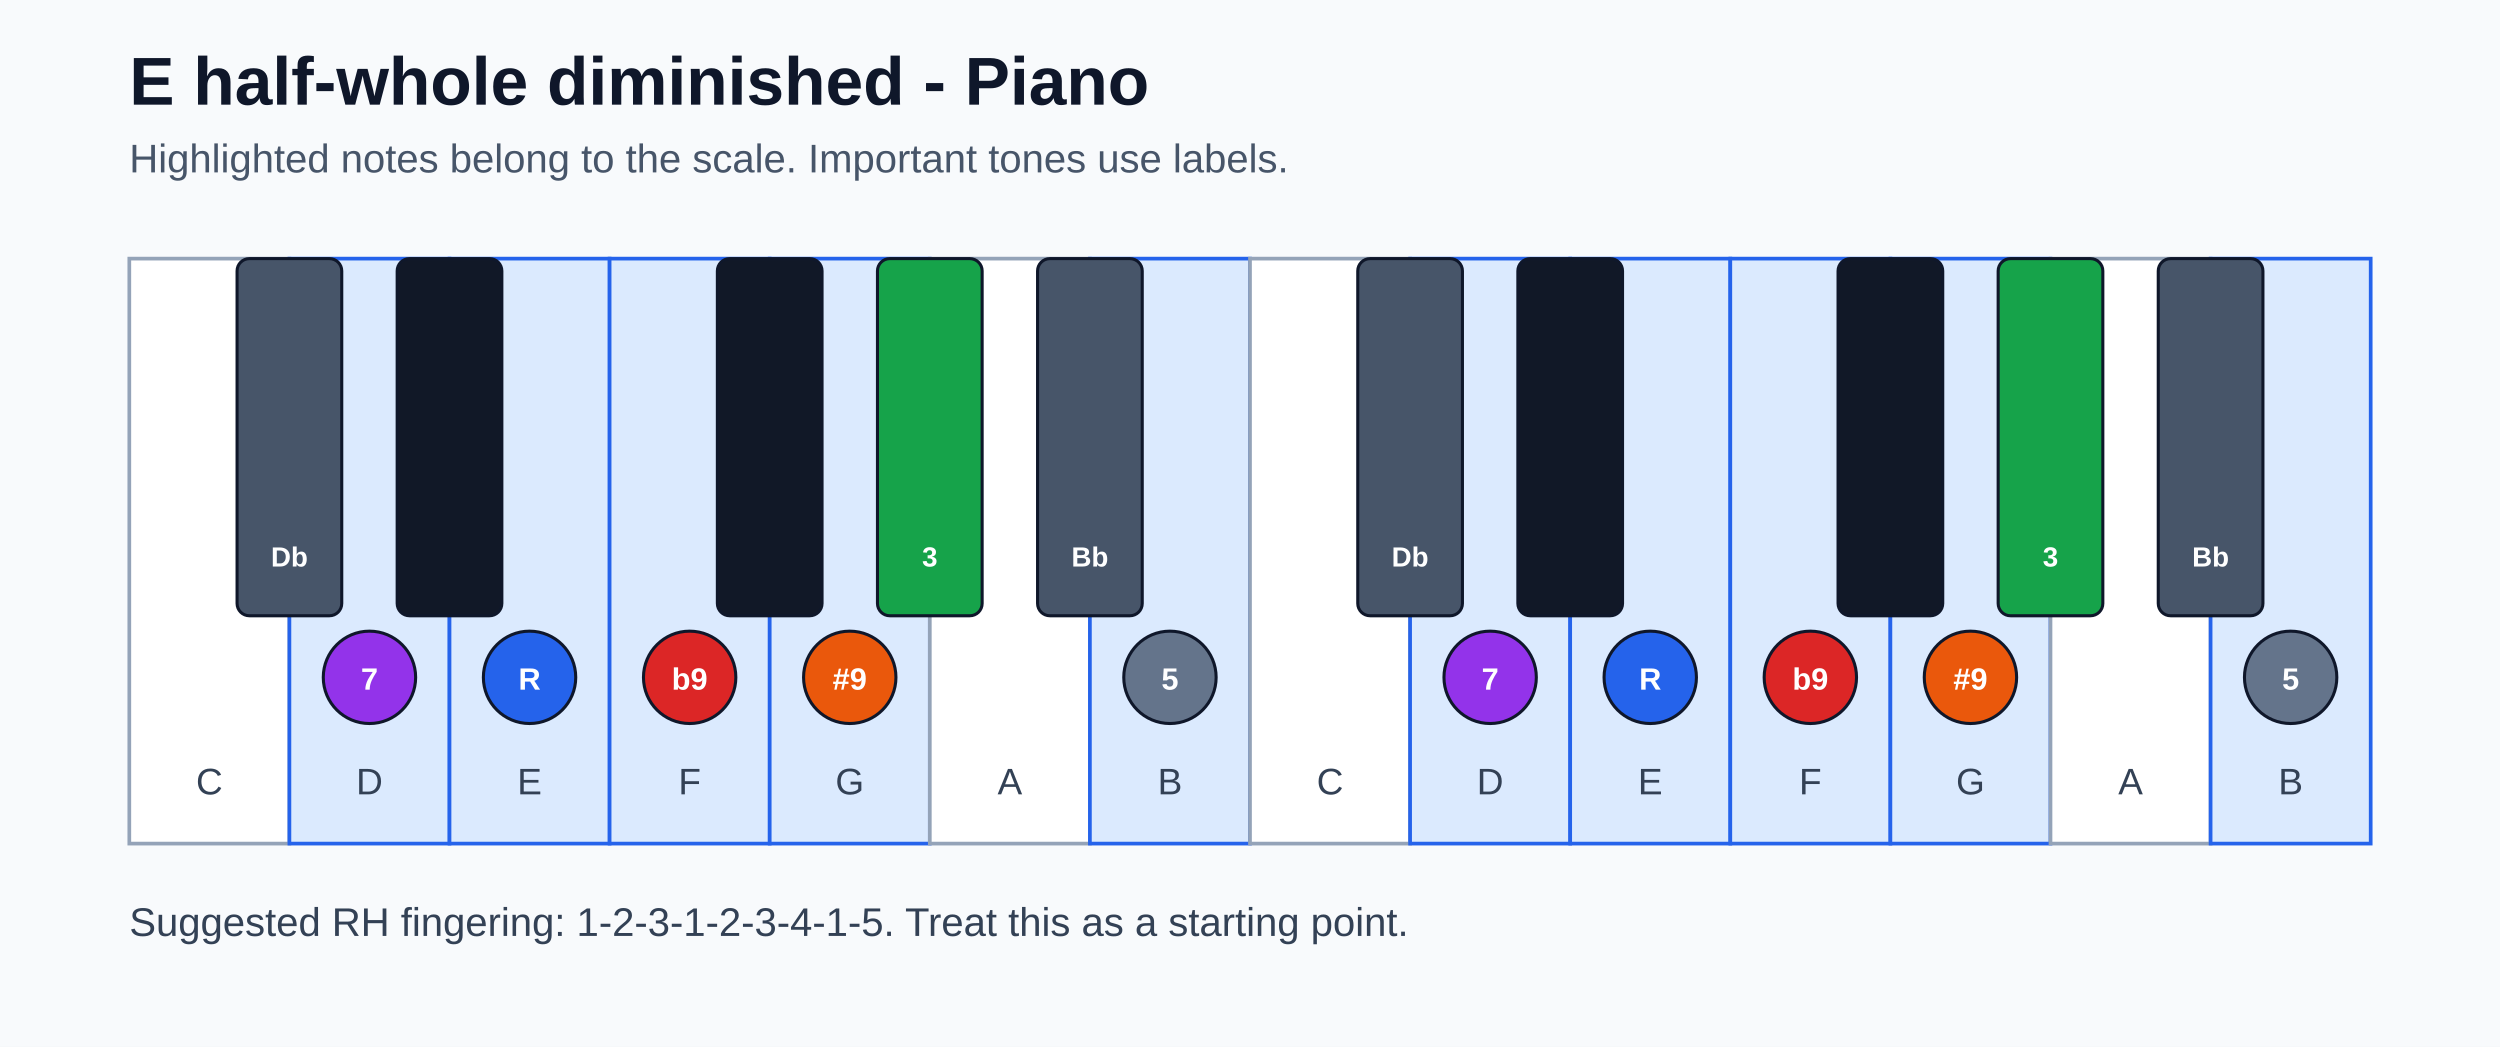
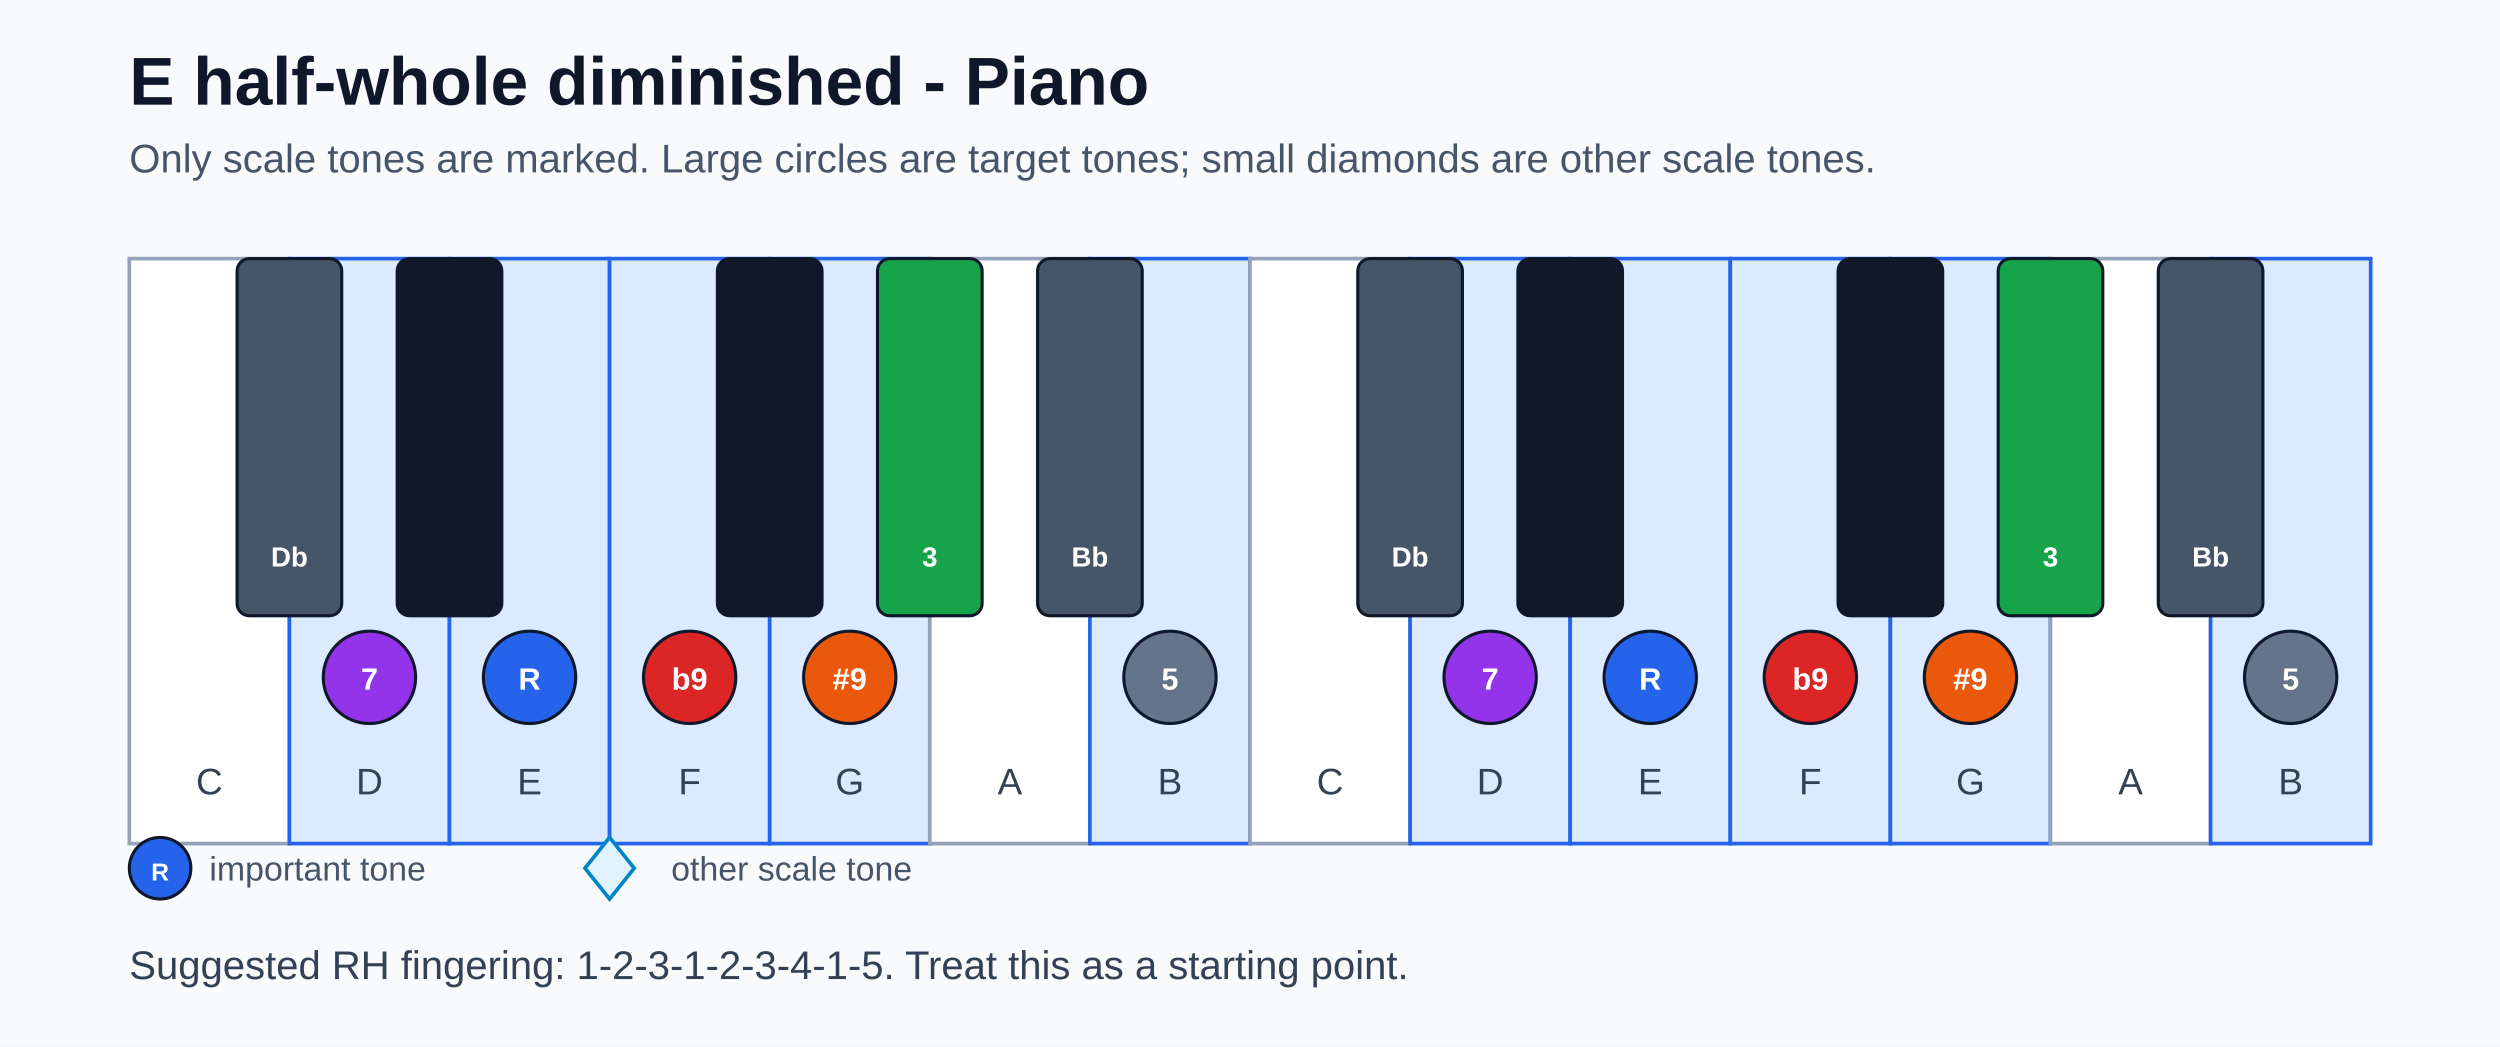
<svg xmlns="http://www.w3.org/2000/svg" width="812" height="340" viewBox="0 0 812 340">
  <rect width="100%" height="100%" fill="#f8fafc" />
  <text x="42" y="34" font-family="Arial, sans-serif" font-size="22" font-weight="700" fill="#0f172a">E half-whole diminished - Piano</text>
-   <text x="42" y="56" font-family="Arial, sans-serif" font-size="13" fill="#475569">Highlighted notes belong to the scale. Important tones use labels.</text>
+   <text x="42" y="56" font-family="Arial, sans-serif" font-size="13" fill="#475569">Only scale tones are marked. Large circles are target tones; small diamonds are other scale tones.</text>
  <rect x="42" y="84" width="52" height="190" fill="#ffffff" stroke="#94a3b8" stroke-width="1.2" />
  <text x="68.0" y="258" text-anchor="middle" font-family="Arial, sans-serif" font-size="12" fill="#334155">C</text>
  <rect x="94" y="84" width="52" height="190" fill="#dbeafe" stroke="#2563eb" stroke-width="1.2" />
  <text x="120.0" y="258" text-anchor="middle" font-family="Arial, sans-serif" font-size="12" fill="#334155">D</text>
  <circle cx="120.0" cy="220" r="15" fill="#9333ea" stroke="#0f172a" stroke-width="1" />
  <text x="120.0" y="224" text-anchor="middle" font-family="Arial, sans-serif" font-size="10" font-weight="700" fill="#ffffff">7</text>
  <rect x="146" y="84" width="52" height="190" fill="#dbeafe" stroke="#2563eb" stroke-width="1.2" />
  <text x="172.0" y="258" text-anchor="middle" font-family="Arial, sans-serif" font-size="12" fill="#334155">E</text>
  <circle cx="172.0" cy="220" r="15" fill="#2563eb" stroke="#0f172a" stroke-width="1" />
  <text x="172.0" y="224" text-anchor="middle" font-family="Arial, sans-serif" font-size="10" font-weight="700" fill="#ffffff">R</text>
  <rect x="198" y="84" width="52" height="190" fill="#dbeafe" stroke="#2563eb" stroke-width="1.2" />
  <text x="224.0" y="258" text-anchor="middle" font-family="Arial, sans-serif" font-size="12" fill="#334155">F</text>
  <circle cx="224.0" cy="220" r="15" fill="#dc2626" stroke="#0f172a" stroke-width="1" />
  <text x="224.0" y="224" text-anchor="middle" font-family="Arial, sans-serif" font-size="10" font-weight="700" fill="#ffffff">b9</text>
  <rect x="250" y="84" width="52" height="190" fill="#dbeafe" stroke="#2563eb" stroke-width="1.2" />
  <text x="276.0" y="258" text-anchor="middle" font-family="Arial, sans-serif" font-size="12" fill="#334155">G</text>
  <circle cx="276.0" cy="220" r="15" fill="#ea580c" stroke="#0f172a" stroke-width="1" />
  <text x="276.0" y="224" text-anchor="middle" font-family="Arial, sans-serif" font-size="10" font-weight="700" fill="#ffffff">#9</text>
  <rect x="302" y="84" width="52" height="190" fill="#ffffff" stroke="#94a3b8" stroke-width="1.2" />
  <text x="328.0" y="258" text-anchor="middle" font-family="Arial, sans-serif" font-size="12" fill="#334155">A</text>
  <rect x="354" y="84" width="52" height="190" fill="#dbeafe" stroke="#2563eb" stroke-width="1.2" />
  <text x="380.0" y="258" text-anchor="middle" font-family="Arial, sans-serif" font-size="12" fill="#334155">B</text>
  <circle cx="380.0" cy="220" r="15" fill="#64748b" stroke="#0f172a" stroke-width="1" />
  <text x="380.0" y="224" text-anchor="middle" font-family="Arial, sans-serif" font-size="10" font-weight="700" fill="#ffffff">5</text>
  <rect x="406" y="84" width="52" height="190" fill="#ffffff" stroke="#94a3b8" stroke-width="1.2" />
  <text x="432.0" y="258" text-anchor="middle" font-family="Arial, sans-serif" font-size="12" fill="#334155">C</text>
  <rect x="458" y="84" width="52" height="190" fill="#dbeafe" stroke="#2563eb" stroke-width="1.2" />
  <text x="484.0" y="258" text-anchor="middle" font-family="Arial, sans-serif" font-size="12" fill="#334155">D</text>
  <circle cx="484.0" cy="220" r="15" fill="#9333ea" stroke="#0f172a" stroke-width="1" />
  <text x="484.0" y="224" text-anchor="middle" font-family="Arial, sans-serif" font-size="10" font-weight="700" fill="#ffffff">7</text>
  <rect x="510" y="84" width="52" height="190" fill="#dbeafe" stroke="#2563eb" stroke-width="1.2" />
  <text x="536.0" y="258" text-anchor="middle" font-family="Arial, sans-serif" font-size="12" fill="#334155">E</text>
  <circle cx="536.0" cy="220" r="15" fill="#2563eb" stroke="#0f172a" stroke-width="1" />
  <text x="536.0" y="224" text-anchor="middle" font-family="Arial, sans-serif" font-size="10" font-weight="700" fill="#ffffff">R</text>
  <rect x="562" y="84" width="52" height="190" fill="#dbeafe" stroke="#2563eb" stroke-width="1.2" />
  <text x="588.0" y="258" text-anchor="middle" font-family="Arial, sans-serif" font-size="12" fill="#334155">F</text>
  <circle cx="588.0" cy="220" r="15" fill="#dc2626" stroke="#0f172a" stroke-width="1" />
  <text x="588.0" y="224" text-anchor="middle" font-family="Arial, sans-serif" font-size="10" font-weight="700" fill="#ffffff">b9</text>
  <rect x="614" y="84" width="52" height="190" fill="#dbeafe" stroke="#2563eb" stroke-width="1.2" />
  <text x="640.0" y="258" text-anchor="middle" font-family="Arial, sans-serif" font-size="12" fill="#334155">G</text>
  <circle cx="640.0" cy="220" r="15" fill="#ea580c" stroke="#0f172a" stroke-width="1" />
  <text x="640.0" y="224" text-anchor="middle" font-family="Arial, sans-serif" font-size="10" font-weight="700" fill="#ffffff">#9</text>
  <rect x="666" y="84" width="52" height="190" fill="#ffffff" stroke="#94a3b8" stroke-width="1.2" />
  <text x="692.0" y="258" text-anchor="middle" font-family="Arial, sans-serif" font-size="12" fill="#334155">A</text>
  <rect x="718" y="84" width="52" height="190" fill="#dbeafe" stroke="#2563eb" stroke-width="1.2" />
  <text x="744.0" y="258" text-anchor="middle" font-family="Arial, sans-serif" font-size="12" fill="#334155">B</text>
  <circle cx="744.0" cy="220" r="15" fill="#64748b" stroke="#0f172a" stroke-width="1" />
  <text x="744.0" y="224" text-anchor="middle" font-family="Arial, sans-serif" font-size="10" font-weight="700" fill="#ffffff">5</text>
  <rect x="77.0" y="84" width="34" height="116" rx="4" fill="#475569" stroke="#0f172a" stroke-width="1" />
  <text x="94.0" y="184" text-anchor="middle" font-family="Arial, sans-serif" font-size="9" font-weight="700" fill="#ffffff">Db</text>
  <rect x="129.0" y="84" width="34" height="116" rx="4" fill="#111827" stroke="#0f172a" stroke-width="1" />
  <rect x="233.0" y="84" width="34" height="116" rx="4" fill="#111827" stroke="#0f172a" stroke-width="1" />
  <rect x="285.0" y="84" width="34" height="116" rx="4" fill="#16a34a" stroke="#0f172a" stroke-width="1" />
  <text x="302.0" y="184" text-anchor="middle" font-family="Arial, sans-serif" font-size="9" font-weight="700" fill="#ffffff">3</text>
  <rect x="337.0" y="84" width="34" height="116" rx="4" fill="#475569" stroke="#0f172a" stroke-width="1" />
  <text x="354.0" y="184" text-anchor="middle" font-family="Arial, sans-serif" font-size="9" font-weight="700" fill="#ffffff">Bb</text>
  <rect x="441.0" y="84" width="34" height="116" rx="4" fill="#475569" stroke="#0f172a" stroke-width="1" />
  <text x="458.0" y="184" text-anchor="middle" font-family="Arial, sans-serif" font-size="9" font-weight="700" fill="#ffffff">Db</text>
  <rect x="493.0" y="84" width="34" height="116" rx="4" fill="#111827" stroke="#0f172a" stroke-width="1" />
  <rect x="597.0" y="84" width="34" height="116" rx="4" fill="#111827" stroke="#0f172a" stroke-width="1" />
  <rect x="649.0" y="84" width="34" height="116" rx="4" fill="#16a34a" stroke="#0f172a" stroke-width="1" />
  <text x="666.0" y="184" text-anchor="middle" font-family="Arial, sans-serif" font-size="9" font-weight="700" fill="#ffffff">3</text>
  <rect x="701.0" y="84" width="34" height="116" rx="4" fill="#475569" stroke="#0f172a" stroke-width="1" />
  <text x="718.0" y="184" text-anchor="middle" font-family="Arial, sans-serif" font-size="9" font-weight="700" fill="#ffffff">Bb</text>
-   <text x="42" y="304" font-family="Arial, sans-serif" font-size="13" fill="#334155">Suggested RH fingering: 1-2-3-1-2-3-4-1-5. Treat this as a starting point.</text>
+   <circle cx="52" cy="282" r="10" fill="#2563eb" stroke="#0f172a" stroke-width="1" />
+   <text x="52" y="286" text-anchor="middle" font-family="Arial, sans-serif" font-size="8" font-weight="700" fill="#ffffff">R</text>
+   <text x="68" y="286" font-family="Arial, sans-serif" font-size="11" fill="#475569">important tone</text>
+   <polygon points="198,272 206,282 198,292 190,282" fill="#e0f2fe" stroke="#0284c7" stroke-width="1.2" />
+   <text x="218" y="286" font-family="Arial, sans-serif" font-size="11" fill="#475569">other scale tone</text>
+   <text x="42" y="318" font-family="Arial, sans-serif" font-size="13" fill="#334155">Suggested RH fingering: 1-2-3-1-2-3-4-1-5. Treat this as a starting point.</text>
</svg>
